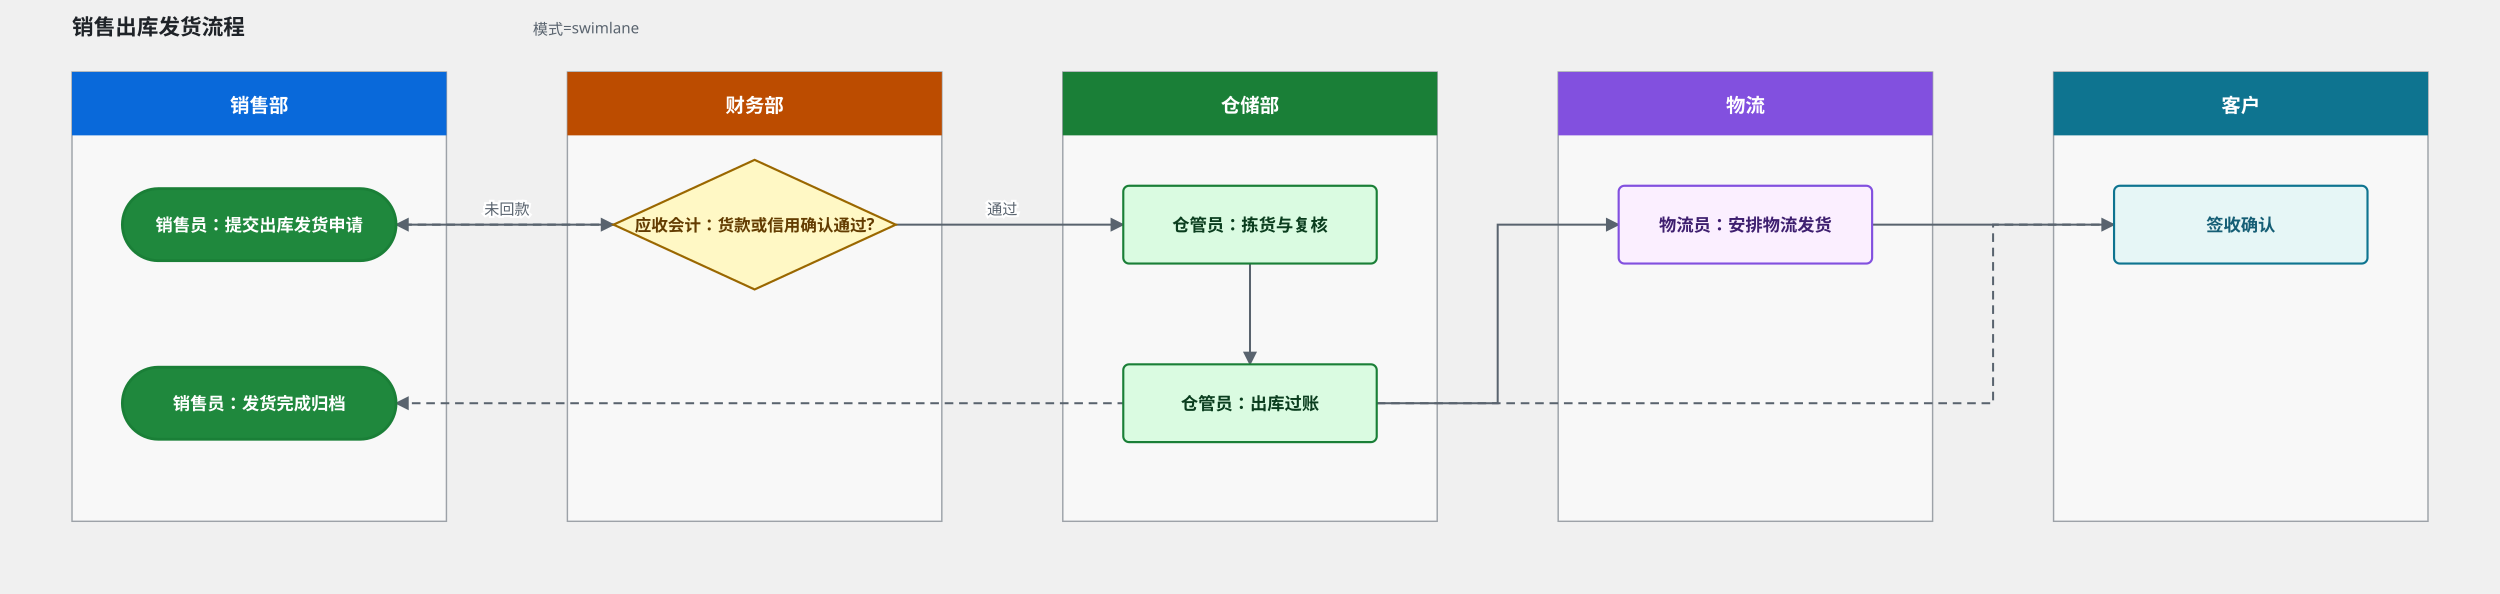
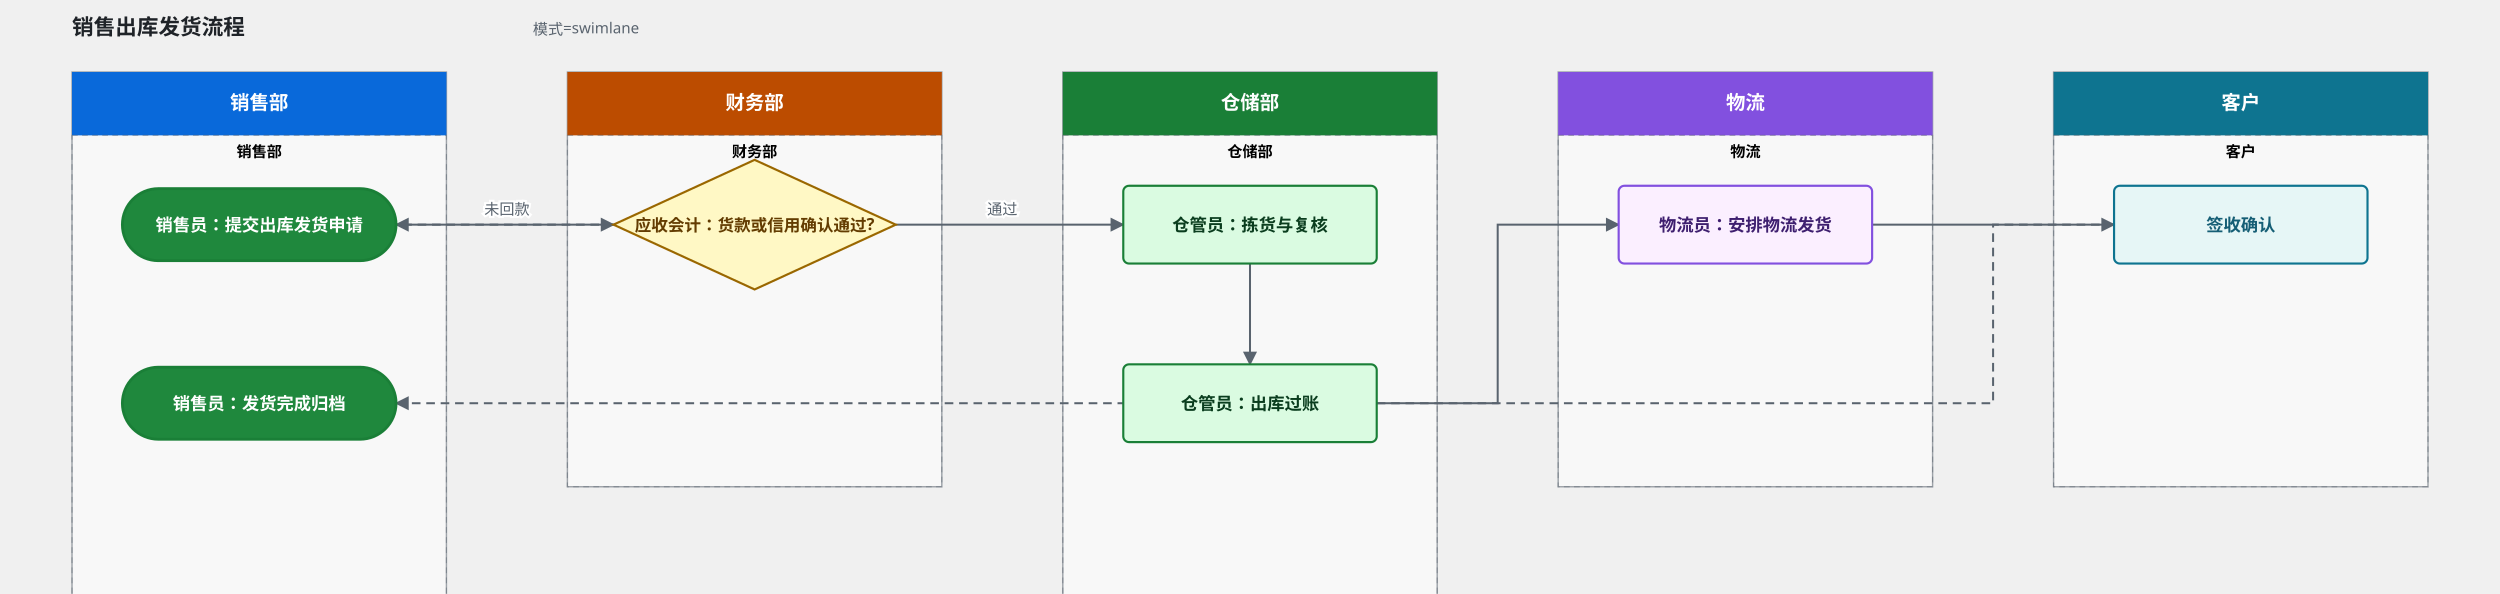
<svg xmlns="http://www.w3.org/2000/svg" viewBox="0 0 1736 412" width="1736" height="412" style="background:#ffffff;font-family:'Microsoft YaHei',system-ui,sans-serif">
  <defs>
    <marker id="arr" viewBox="0 0 10 10" refX="9" refY="5" markerWidth="7" markerHeight="7" orient="auto-start-reverse">
      <path d="M0,0 L10,5 L0,10 z" fill="#59636e" />
    </marker>
  </defs>
-   <rect x="50" y="50" width="260" height="312" fill="#ffffff" stroke="#59636e" stroke-width="1" opacity="0.55" />
-   <rect x="50" y="50" width="260" height="44" fill="#0969da" />
-   <text x="180" y="78" text-anchor="middle" font-size="13.5" font-weight="700" fill="#ffffff">销售部</text>
-   <rect x="394" y="50" width="260" height="312" fill="#ffffff" stroke="#59636e" stroke-width="1" opacity="0.55" />
-   <rect x="394" y="50" width="260" height="44" fill="#bc4c00" />
-   <text x="524" y="78" text-anchor="middle" font-size="13.5" font-weight="700" fill="#ffffff">财务部</text>
-   <rect x="738" y="50" width="260" height="312" fill="#ffffff" stroke="#59636e" stroke-width="1" opacity="0.55" />
-   <rect x="738" y="50" width="260" height="44" fill="#1a7f37" />
-   <text x="868" y="78" text-anchor="middle" font-size="13.5" font-weight="700" fill="#ffffff">仓储部</text>
-   <rect x="1082" y="50" width="260" height="312" fill="#ffffff" stroke="#59636e" stroke-width="1" opacity="0.55" />
-   <rect x="1082" y="50" width="260" height="44" fill="#8250df" />
-   <text x="1212" y="78" text-anchor="middle" font-size="13.5" font-weight="700" fill="#ffffff">物流</text>
-   <rect x="1426" y="50" width="260" height="312" fill="#ffffff" stroke="#59636e" stroke-width="1" opacity="0.55" />
-   <rect x="1426" y="50" width="260" height="44" fill="#0e7490" />
-   <text x="1556" y="78" text-anchor="middle" font-size="13.5" font-weight="700" fill="#ffffff">客户</text>
+   <g data-lane="销售部" data-lane-depth="0">
+     <rect x="50" y="50" width="260" height="412" fill="#ffffff" stroke="#59636e" stroke-width="1" opacity="0.55" />
+     <rect x="50" y="50" width="260" height="44" fill="#0969da" />
+     <text x="180" y="76" text-anchor="middle" font-size="13.5" font-weight="700" fill="#ffffff">销售部</text>
+     <rect x="50" y="94" width="260" height="368" fill="transparent" stroke="#59636e" stroke-width="0.8" stroke-dasharray="4 3" opacity="0.45" data-lane-role="销售部" />
+     <text x="180" y="109" text-anchor="middle" font-size="10.5" font-weight="600" fill="undefined">销售部</text>
+   </g>
+   <g data-lane="财务部" data-lane-depth="0">
+     <rect x="394" y="50" width="260" height="288" fill="#ffffff" stroke="#59636e" stroke-width="1" opacity="0.55" />
+     <rect x="394" y="50" width="260" height="44" fill="#bc4c00" />
+     <text x="524" y="76" text-anchor="middle" font-size="13.5" font-weight="700" fill="#ffffff">财务部</text>
+     <rect x="394" y="94" width="260" height="244" fill="transparent" stroke="#59636e" stroke-width="0.8" stroke-dasharray="4 3" opacity="0.45" data-lane-role="财务部" />
+     <text x="524" y="109" text-anchor="middle" font-size="10.5" font-weight="600" fill="undefined">财务部</text>
+   </g>
+   <g data-lane="仓储部" data-lane-depth="0">
+     <rect x="738" y="50" width="260" height="412" fill="#ffffff" stroke="#59636e" stroke-width="1" opacity="0.55" />
+     <rect x="738" y="50" width="260" height="44" fill="#1a7f37" />
+     <text x="868" y="76" text-anchor="middle" font-size="13.5" font-weight="700" fill="#ffffff">仓储部</text>
+     <rect x="738" y="94" width="260" height="368" fill="transparent" stroke="#59636e" stroke-width="0.8" stroke-dasharray="4 3" opacity="0.45" data-lane-role="仓储部" />
+     <text x="868" y="109" text-anchor="middle" font-size="10.5" font-weight="600" fill="undefined">仓储部</text>
+   </g>
+   <g data-lane="物流" data-lane-depth="0">
+     <rect x="1082" y="50" width="260" height="288" fill="#ffffff" stroke="#59636e" stroke-width="1" opacity="0.55" />
+     <rect x="1082" y="50" width="260" height="44" fill="#8250df" />
+     <text x="1212" y="76" text-anchor="middle" font-size="13.5" font-weight="700" fill="#ffffff">物流</text>
+     <rect x="1082" y="94" width="260" height="244" fill="transparent" stroke="#59636e" stroke-width="0.8" stroke-dasharray="4 3" opacity="0.45" data-lane-role="物流" />
+     <text x="1212" y="109" text-anchor="middle" font-size="10.5" font-weight="600" fill="undefined">物流</text>
+   </g>
+   <g data-lane="客户" data-lane-depth="0">
+     <rect x="1426" y="50" width="260" height="288" fill="#ffffff" stroke="#59636e" stroke-width="1" opacity="0.55" />
+     <rect x="1426" y="50" width="260" height="44" fill="#0e7490" />
+     <text x="1556" y="76" text-anchor="middle" font-size="13.5" font-weight="700" fill="#ffffff">客户</text>
+     <rect x="1426" y="94" width="260" height="244" fill="transparent" stroke="#59636e" stroke-width="0.8" stroke-dasharray="4 3" opacity="0.45" data-lane-role="客户" />
+     <text x="1556" y="109" text-anchor="middle" font-size="10.5" font-weight="600" fill="undefined">客户</text>
+   </g>
  <path d="M 275 156 L 352 156 L 352 156 L 426 156" fill="none" stroke="#59636e" stroke-width="1.4" marker-end="url(#arr)" data-edge="1" data-eidx="0" />
  <path d="M 622 156 L 696 156 L 696 156 L 780 156" fill="none" stroke="#59636e" stroke-width="1.4" marker-end="url(#arr)" data-edge="1" data-eidx="1" />
  <text x="696" y="149" text-anchor="middle" font-size="10.5" fill="#59636e" paint-order="stroke" stroke="#ffffff" stroke-width="3">通过</text>
  <path d="M 426 156 L 352 156 L 352 156 L 275 156" fill="none" stroke="#59636e" stroke-width="1.4" stroke-dasharray="6 4" marker-end="url(#arr)" data-edge="1" data-eidx="2" />
  <text x="352" y="149" text-anchor="middle" font-size="10.5" fill="#59636e" paint-order="stroke" stroke="#ffffff" stroke-width="3">未回款</text>
  <path d="M 868 183 L 868 253" fill="none" stroke="#59636e" stroke-width="1.4" marker-end="url(#arr)" data-edge="1" data-eidx="3" />
  <path d="M 956 280 L 1040 280 L 1040 156 L 1124 156" fill="none" stroke="#59636e" stroke-width="1.4" marker-end="url(#arr)" data-edge="1" data-eidx="4" />
  <path d="M 1300 156 L 1384 156 L 1384 156 L 1468 156" fill="none" stroke="#59636e" stroke-width="1.4" marker-end="url(#arr)" data-edge="1" data-eidx="5" />
  <path d="M 1468 156 L 1384 156 L 1384 280 L 275 280" fill="none" stroke="#59636e" stroke-width="1.4" stroke-dasharray="6 4" marker-end="url(#arr)" data-edge="1" data-eidx="6" />
  <g transform="translate(85,131)" data-id="N1">
    <g fill="#1f883d" stroke="#1a7f37" stroke-width="2">
      <rect x="0" y="0" width="190" height="50" rx="25" ry="25" />
    </g>
    <text x="95" y="29.5" text-anchor="middle" font-size="12" font-weight="600" fill="#ffffff">销售员：提交出库发货申请</text>
  </g>
  <g transform="translate(85,255)" data-id="N7">
    <g fill="#1f883d" stroke="#1a7f37" stroke-width="2">
      <rect x="0" y="0" width="190" height="50" rx="25" ry="25" />
    </g>
    <text x="95" y="29.5" text-anchor="middle" font-size="12" font-weight="600" fill="#ffffff">销售员：发货完成归档</text>
  </g>
  <g transform="translate(426,111)" data-id="N2">
    <g fill="#fff8c5" stroke="#9a6700" stroke-width="1.5">
      <polygon points="98,0 196,45 98,90 0,45" />
    </g>
    <text x="98" y="49.5" text-anchor="middle" font-size="11.5" font-weight="600" fill="#633c01">应收会计：货款或信用确认通过?</text>
  </g>
  <g transform="translate(780,129)" data-id="N3">
    <g fill="#dafbe1" stroke="#1a7f37" stroke-width="1.5">
      <rect x="0" y="0" width="176" height="54" rx="4" />
    </g>
    <text x="88" y="31.5" text-anchor="middle" font-size="12" font-weight="600" fill="#0a3d1e">仓管员：拣货与复核</text>
  </g>
  <g transform="translate(780,253)" data-id="N4">
    <g fill="#dafbe1" stroke="#1a7f37" stroke-width="1.5">
      <rect x="0" y="0" width="176" height="54" rx="4" />
    </g>
    <text x="88" y="31.5" text-anchor="middle" font-size="12" font-weight="600" fill="#0a3d1e">仓管员：出库过账</text>
  </g>
  <g transform="translate(1124,129)" data-id="N5">
    <g fill="#fbefff" stroke="#8250df" stroke-width="1.5">
      <rect x="0" y="0" width="176" height="54" rx="4" />
    </g>
    <text x="88" y="31.5" text-anchor="middle" font-size="12" font-weight="600" fill="#3e1f6f">物流员：安排物流发货</text>
  </g>
  <g transform="translate(1468,129)" data-id="N6">
    <g fill="#e6f6f6" stroke="#0e7490" stroke-width="1.5">
      <rect x="0" y="0" width="176" height="54" rx="4" />
    </g>
    <text x="88" y="31.5" text-anchor="middle" font-size="12" font-weight="600" fill="#155e75">签收确认</text>
  </g>
  <text x="50" y="24" font-size="15" font-weight="700" fill="#1f2328">销售出库发货流程</text>
  <text x="370" y="24" font-size="10.5" fill="#59636e">模式=swimlane</text>
</svg>
